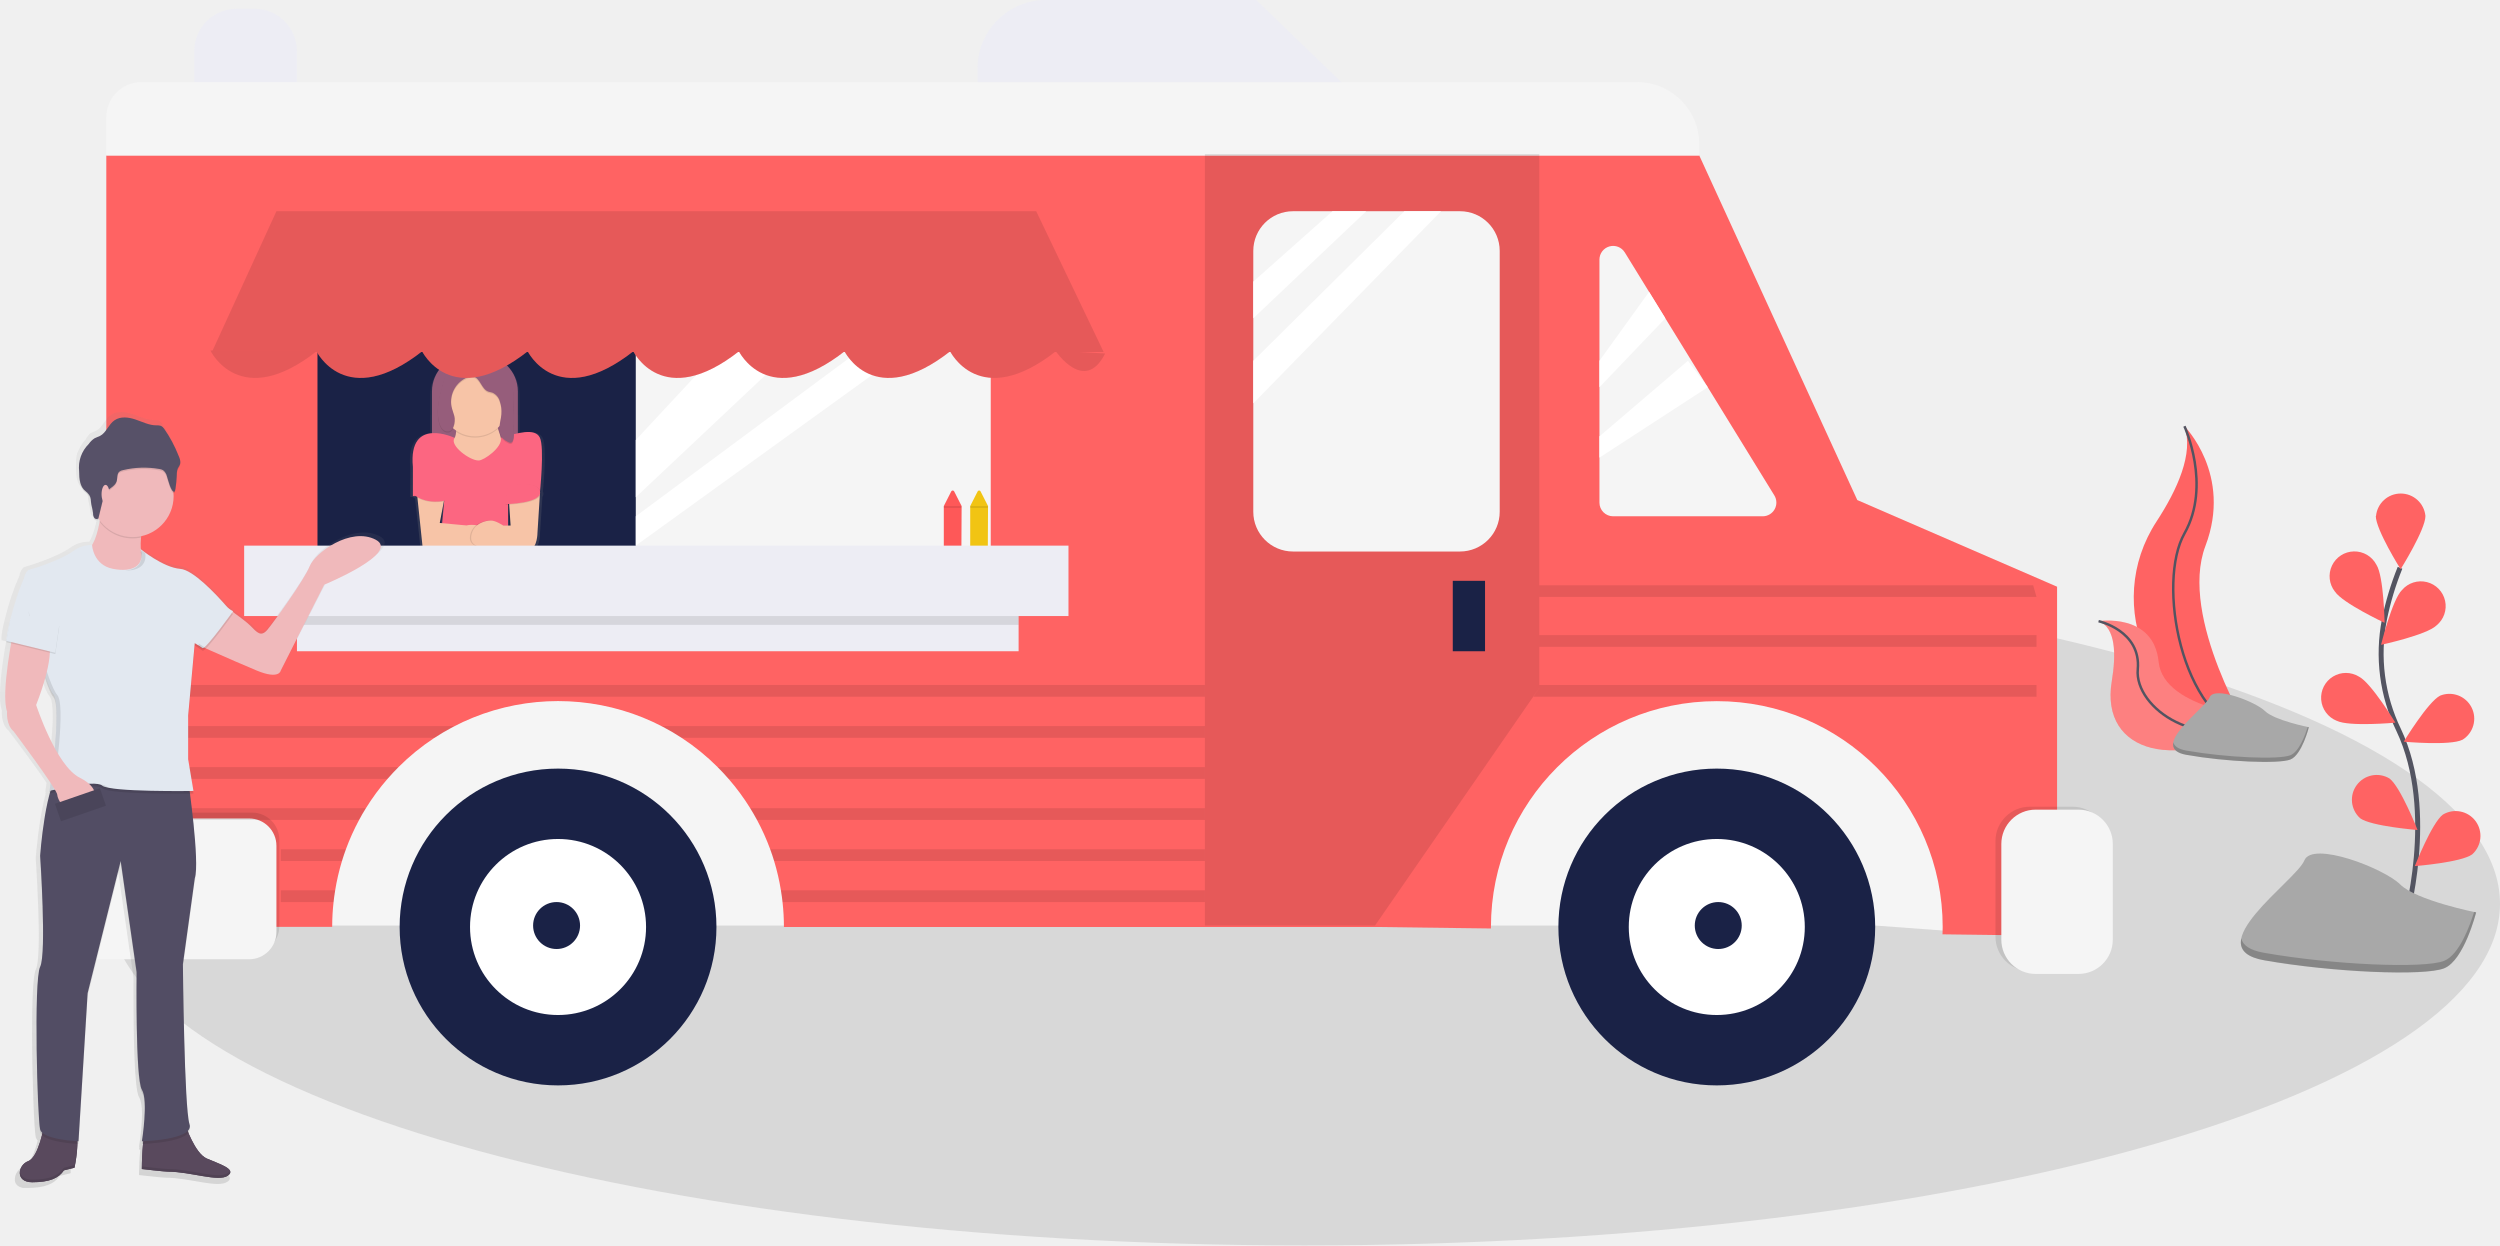
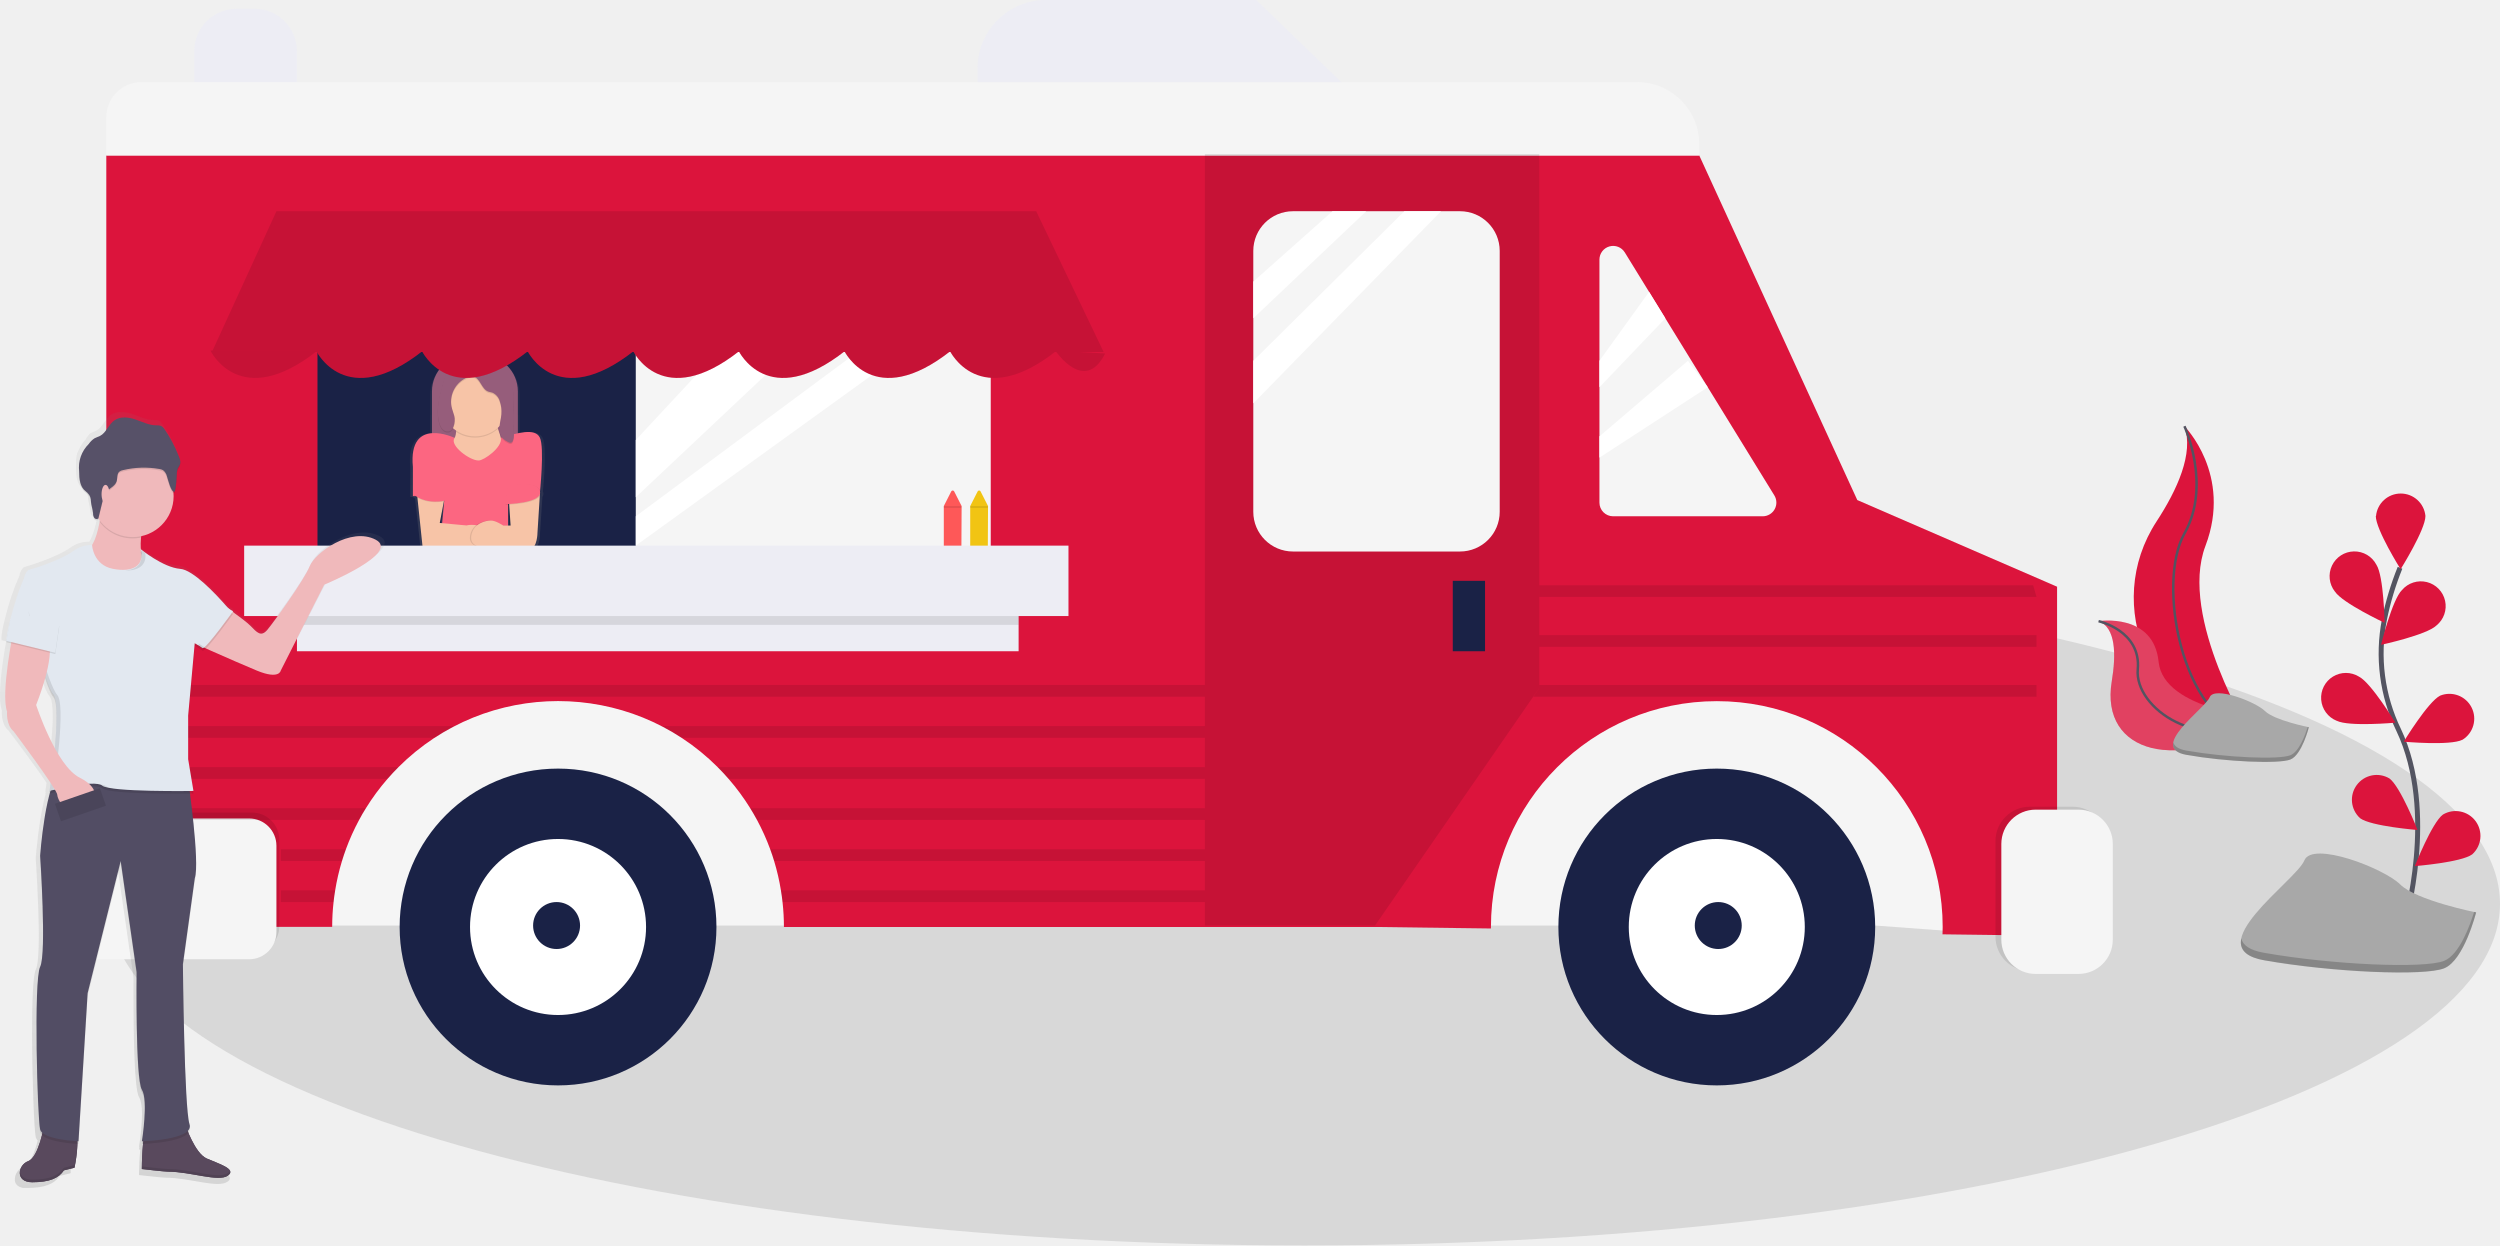
<svg xmlns="http://www.w3.org/2000/svg" xmlns:xlink="http://www.w3.org/1999/xlink" id="e2331fcb-09a1-43a6-a836-11e9ed08f05e" data-name="Layer 1" width="1007.23" height="501.78" viewBox="0 0 1007.23 501.78">
  <defs>
    <linearGradient id="a20a9297-c234-4a70-9006-58f7c2427dc2" x1="288.71" y1="421.5" x2="288.71" y2="341.93" gradientUnits="userSpaceOnUse">
      <stop offset="0" stop-color="gray" stop-opacity="0.25" />
      <stop offset="0.54" stop-color="gray" stop-opacity="0.12" />
      <stop offset="1" stop-color="gray" stop-opacity="0.1" />
    </linearGradient>
    <linearGradient id="714ebb76-d382-48fe-8fed-47a040c65ba8" x1="-728.17" y1="677.83" x2="-728.17" y2="365.17" gradientTransform="matrix(-1, 0, 0, 1, -554, 0)" xlink:href="#a20a9297-c234-4a70-9006-58f7c2427dc2" />
  </defs>
  <ellipse cx="525.47" cy="364.13" rx="481.76" ry="137.65" opacity="0.1" />
-   <path d="M976.47,370.83s19.42,19.42,8.46,48.24,18.8,76.75,18.8,76.75l-.91-.15c-39.89-7-59.71-52.66-37.53-86.55C973.53,396.51,980.3,381.73,976.47,370.83Z" transform="translate(-96.38 -199.11)" fill="#ff6363" />
+   <path d="M976.47,370.83s19.42,19.42,8.46,48.24,18.8,76.75,18.8,76.75l-.91-.15c-39.89-7-59.71-52.66-37.53-86.55C973.53,396.51,980.3,381.73,976.47,370.83Z" transform="translate(-96.38 -199.11)" fill="#dc143c" />
  <path d="M976.47,370.83s11,23.81,0,43.23-1.88,73.93,27.25,81.76" transform="translate(-96.38 -199.11)" fill="none" stroke="#535461" stroke-miterlimit="10" />
-   <path d="M941.88,449.38s22.16-3.53,24.18,16.33,42.62,22.61,42.62,22.61l-.76.51c-33.52,22-65.56,14-60.73-15.2C949,462.77,948.83,451.86,941.88,449.38Z" transform="translate(-96.38 -199.11)" fill="#ff6363" />
+   <path d="M941.88,449.38s22.16-3.53,24.18,16.33,42.62,22.61,42.62,22.61l-.76.51c-33.52,22-65.56,14-60.73-15.2C949,462.77,948.83,451.86,941.88,449.38Z" transform="translate(-96.38 -199.11)" fill="#dc143c" />
  <path d="M941.88,449.38s22.16-3.53,24.18,16.33,42.62,22.61,42.62,22.61l-.76.51c-33.52,22-65.56,14-60.73-15.2C949,462.77,948.83,451.86,941.88,449.38Z" transform="translate(-96.38 -199.11)" fill="#f5f5f5" opacity="0.2" />
  <path d="M941.88,449.38s17.2,3.78,15.79,19.42,25.55,34.39,51,19.53" transform="translate(-96.38 -199.11)" fill="none" stroke="#535461" stroke-miterlimit="10" />
  <polygon points="803.37 376.43 755.5 372.89 126.14 372.89 126.14 280.7 803.37 280.7 803.37 376.43" fill="#f5f5f5" />
  <path d="M216,244H174.66V219.66a17,17,0,0,1,17-17H199a17,17,0,0,1,17,17Z" transform="translate(-96.38 -199.11)" fill="#ededf4" />
-   <path d="M925.16,435.49V576.14l-46.16-.6c0-1,.07-2,.07-2.94a91,91,0,1,0-182,0c0,.2,0,.4,0,.59L651,572.59H412.22a91,91,0,0,0-.56-10c-.17-1.6-.38-3.17-.65-4.73A89.41,89.41,0,0,0,408.27,546c-.48-1.6-1-3.17-1.58-4.73a91.58,91.58,0,0,0-5.32-11.82c-.86-1.61-1.78-3.18-2.74-4.73a91.18,91.18,0,0,0-8.71-11.82q-2.13-2.45-4.41-4.73a91,91,0,0,0-128.59,0q-2.29,2.29-4.41,4.73a91.18,91.18,0,0,0-8.71,11.82c-1,1.55-1.88,3.12-2.74,4.73a91.58,91.58,0,0,0-5.32,11.82c-.57,1.56-1.1,3.13-1.58,4.73a89.41,89.41,0,0,0-2.74,11.82c-.27,1.56-.48,3.13-.65,4.73a91,91,0,0,0-.56,10h-91V261.75H781l63.67,138.83L923.8,434.9Z" transform="translate(-96.38 -199.11)" fill="#ff6363" />
+   <path d="M925.16,435.49V576.14l-46.16-.6c0-1,.07-2,.07-2.94a91,91,0,1,0-182,0c0,.2,0,.4,0,.59L651,572.59H412.22a91,91,0,0,0-.56-10c-.17-1.6-.38-3.17-.65-4.73A89.41,89.41,0,0,0,408.27,546c-.48-1.6-1-3.17-1.58-4.73a91.58,91.58,0,0,0-5.32-11.82c-.86-1.61-1.78-3.18-2.74-4.73a91.18,91.18,0,0,0-8.71-11.82q-2.13-2.45-4.41-4.73a91,91,0,0,0-128.59,0q-2.29,2.29-4.41,4.73a91.18,91.18,0,0,0-8.71,11.82c-1,1.55-1.88,3.12-2.74,4.73a91.58,91.58,0,0,0-5.32,11.82c-.57,1.56-1.1,3.13-1.58,4.73a89.41,89.41,0,0,0-2.74,11.82c-.27,1.56-.48,3.13-.65,4.73a91,91,0,0,0-.56,10h-91V261.75H781l63.67,138.83L923.8,434.9Z" transform="translate(-96.38 -199.11)" fill="#dc143c" />
  <path d="M57,33.09h602.6a25,25,0,0,1,25,25v4.55a0,0,0,0,1,0,0H42.82a0,0,0,0,1,0,0V47.26A14.17,14.17,0,0,1,57,33.09Z" fill="#f5f5f5" />
  <path d="M636.78,232.2H490.22v-5.52a27.58,27.58,0,0,1,27.58-27.58h84.7Z" transform="translate(-96.38 -199.11)" fill="#ededf4" />
  <rect x="29.82" y="327.38" width="82.73" height="56.73" rx="11" ry="11" opacity="0.1" />
  <polygon points="553.99 372.89 485.44 372.89 485.44 62.05 620.17 62.05 620.17 277.15 553.99 372.89" opacity="0.1" />
  <rect x="28.64" y="329.75" width="82.73" height="56.73" rx="11" ry="11" fill="#f5f5f5" />
  <rect x="803.96" y="325.02" width="44.91" height="66.19" rx="13.83" ry="13.83" opacity="0.1" />
  <rect x="806.32" y="326.2" width="44.91" height="66.19" rx="13.83" ry="13.83" fill="#f5f5f5" />
  <rect x="127.91" y="94.55" width="270.65" height="146.55" fill="#1a2246" />
  <rect x="256.15" y="106.96" width="143.01" height="126.46" fill="#f5f5f5" />
  <polygon points="256.15 208.01 358.97 131.78 373.16 135.33 256.15 219.83 256.15 208.01" fill="#fff" />
  <polygon points="256.15 177.28 311.7 117.6 337.7 123.51 256.15 200.33 256.15 177.28" fill="#fff" />
  <rect x="504.94" y="85.1" width="99.28" height="137.1" rx="16" ry="16" fill="#f5f5f5" />
  <rect x="585.31" y="234.01" width="13" height="28.37" fill="#1a2246" />
  <path d="M740.78,303.7v97.9a5.52,5.52,0,0,0,5.52,5.52h60.25a5.52,5.52,0,0,0,4.7-8.41L751,300.81A5.52,5.52,0,0,0,740.78,303.7Z" transform="translate(-96.38 -199.11)" fill="#f5f5f5" />
  <polygon points="536.85 85.1 504.94 113.46 504.94 128.24 550.44 85.1 536.85 85.1" fill="#fff" />
  <polygon points="504.94 145.36 504.94 162.51 580.58 85.1 565.8 85.1 504.94 145.36" fill="#fff" />
  <polygon points="664.4 117.6 644.4 145.36 644.4 156.01 670.95 128.24 664.4 117.6" fill="#fff" />
  <polygon points="680.05 145.36 644.4 175.81 644.4 184.38 688.04 156.01 680.05 145.36" fill="#fff" />
  <circle cx="224.83" cy="373.48" r="63.82" fill="#1a2246" />
  <circle cx="224.83" cy="373.48" r="35.46" fill="#fff" />
  <circle cx="224.24" cy="372.89" r="9.46" fill="#1a2246" />
  <circle cx="691.68" cy="373.48" r="63.82" fill="#1a2246" />
  <circle cx="691.68" cy="373.48" r="35.46" fill="#fff" />
  <circle cx="692.27" cy="372.89" r="9.46" fill="#1a2246" />
  <rect x="42.23" y="275.97" width="443.21" height="4.73" opacity="0.1" />
  <polyline points="820.5 280.7 617.81 280.7 620.17 277.15 620.17 275.97 820.5 275.97" opacity="0.1" />
  <polyline points="820.5 260.61 620.17 260.61 620.17 255.88 820.5 255.88" opacity="0.1" />
  <polyline points="820.5 240.51 620.17 240.51 620.17 235.79 819.14 235.79" opacity="0.1" />
  <path d="M279.6,491.63a90.64,90.64,0,0,0-8.11,4.73H138.61v-4.73Z" transform="translate(-96.38 -199.11)" opacity="0.1" />
  <path d="M581.82,491.63v4.73H370.94a90.64,90.64,0,0,0-8.11-4.73Z" transform="translate(-96.38 -199.11)" opacity="0.1" />
  <path d="M256.92,508.18q-2.29,2.29-4.41,4.73H138.61v-4.73Z" transform="translate(-96.38 -199.11)" opacity="0.1" />
  <path d="M581.82,508.18v4.73H389.92q-2.13-2.45-4.41-4.73Z" transform="translate(-96.38 -199.11)" opacity="0.1" />
  <path d="M243.8,524.72c-1,1.55-1.88,3.12-2.74,4.73H138.61v-4.73Z" transform="translate(-96.38 -199.11)" opacity="0.1" />
  <path d="M581.82,524.72v4.73H401.37c-.86-1.61-1.78-3.18-2.74-4.73Z" transform="translate(-96.38 -199.11)" opacity="0.1" />
  <path d="M235.74,541.27c-.57,1.56-1.1,3.13-1.58,4.73H209.52v-4.73Z" transform="translate(-96.38 -199.11)" opacity="0.1" />
  <path d="M581.82,541.27V546H408.27c-.48-1.6-1-3.17-1.58-4.73Z" transform="translate(-96.38 -199.11)" opacity="0.1" />
  <path d="M231.41,557.82c-.27,1.56-.48,3.13-.65,4.73H209.52v-4.73Z" transform="translate(-96.38 -199.11)" opacity="0.1" />
  <path d="M581.82,557.82v4.73H411.66c-.17-1.6-.38-3.17-.65-4.73Z" transform="translate(-96.38 -199.11)" opacity="0.1" />
  <path d="M483.72,420h-7.09V403l3-5.91a.66.66,0,0,1,1.18,0l3,5.91Z" transform="translate(-96.38 -199.11)" fill="#fe5858" />
  <rect x="380.25" y="203.91" width="7.09" height="0.71" opacity="0.1" />
  <path d="M494.36,420h-7.09V403l3-5.91a.66.66,0,0,1,1.18,0l3,5.91Z" transform="translate(-96.38 -199.11)" fill="#f1c413" />
  <rect x="390.89" y="203.91" width="7.09" height="0.71" opacity="0.1" />
  <path d="M315.26,397.59a3,3,0,0,0-.15-.45c.41-4.24,1.61-18.28-.12-21.64-1.35-2.62-5-2.6-9.31-1.7,0-.45.06-.9.06-1.36V358.09a16.43,16.43,0,0,0-16.67-16.17h-2.7a16.43,16.43,0,0,0-16.67,16.17v14.35c0,.42,0,.84.05,1.26-4.67.32-9.1,3.24-8.07,13.73v11.93h.94a10.76,10.76,0,0,0,1,.6l2.2,20.27H273l-.09,1h28.1c2.3.17,4.59.29,6.38.28a13.26,13.26,0,0,0,3.45-.28c3.08-1,3.08-7,3.08-7l1-14.93A2,2,0,0,0,315.26,397.59Zm-40.54,3.66.1,0,0,.19-.1-.08Zm26.93,2.5.51,7.54h-.51ZM273,410.29l1.72-8.78.11,0h0l-.83,8.89Z" transform="translate(-96.38 -199.11)" fill="url(#a20a9297-c234-4a70-9006-58f7c2427dc2)" />
  <rect x="174.04" y="143.06" width="34.6" height="46.21" rx="14.64" ry="14.64" fill="#965d7b" />
  <path d="M279.57,375.54s-18.81-9-16.84,11.68V399h12.79l-2,21.65h27.55V399s10.82,1,12.79-1c0,0,2-18.7,0-22.63s-8.91-1.84-15.8.12S279.57,375.54,279.57,375.54Z" transform="translate(-96.38 -199.11)" fill="#fc6681" />
  <path d="M264.49,399l2.17,20.68h21.65s8.86-5.9,3.94-7.87-7.87-1-7.87-1l-10.82-1L275.61,399Z" transform="translate(-96.38 -199.11)" fill="#f7c4a7" />
  <path d="M313.42,398l-1,15.76s0,5.9-3,6.89-18.7-1-18.7-1-5.9,0-4.92-4.92,5.9-5.9,7.87-5.9,4.92,2,4.92,2h3L300.82,399Z" transform="translate(-96.38 -199.11)" opacity="0.1" />
  <path d="M313.92,398l-1,15.76s0,5.9-3,6.89-18.7-1-18.7-1-5.9,0-4.92-4.92,5.9-5.9,7.87-5.9,4.92,2,4.92,2h3L301.31,399Z" transform="translate(-96.38 -199.11)" fill="#f7c4a7" />
  <path d="M263,398.52s4,4,12.3,2.62C276.19,401,264.49,396.79,263,398.52Z" transform="translate(-96.38 -199.11)" opacity="0.1" />
  <path d="M300.08,402.47s15.32-.25,14.09-5.19-13.1-2.22-13.1-2.22Z" transform="translate(-96.38 -199.11)" opacity="0.1" />
  <path d="M263,398.27s4.94,4.94,15.07,2S264.49,396.54,263,398.27Z" transform="translate(-96.38 -199.11)" fill="#fc6681" />
  <path d="M299.83,402.23s15.32-.25,14.09-5.19-13.1-2.22-13.1-2.22Z" transform="translate(-96.38 -199.11)" fill="#fc6681" />
  <path d="M278.47,361.86s3,10.82,1,13.78,6.2,9.07,9.75,9c2.11,0,9.58-5.26,8.95-9-.51-3.07-4.92-11.81-3.94-15.74Z" transform="translate(-96.38 -199.11)" fill="#f7c4a7" />
  <path d="M287.82,375.41a13.72,13.72,0,0,0,9-3.38c-1.41-3.86-3.32-8.91-2.64-11.64l-15.74,2s1.75,6.41,1.66,10.71A13.71,13.71,0,0,0,287.82,375.41Z" transform="translate(-96.38 -199.11)" opacity="0.1" />
  <circle cx="191.44" cy="162.03" r="13.78" fill="#f7c4a7" />
  <path d="M279.43,367.21c-.34-1.3-.87-2.54-1.14-3.85a10.61,10.61,0,0,1,6.5-11.76,4.26,4.26,0,0,1,2.13-.31c2.92.47,3.35,5,6.12,6.07.55.21,1.15.25,1.71.44a5.36,5.36,0,0,1,3,3.53,12.53,12.53,0,0,1,.64,5.19c-.15,1.67-.63,3.3-.76,5a6.12,6.12,0,0,0,1.3,4.7,8,8,0,0,0,2,1.4c.51.28,1.15.56,1.63.24a1.38,1.38,0,0,0,.46-.66c.72-1.77.37-3.76.2-5.66a57.26,57.26,0,0,1,.09-8.76c.15-2.36.3-4.81-.56-7a15.3,15.3,0,0,0-2.56-4,17.9,17.9,0,0,0-3.11-3.2,12.91,12.91,0,0,0-7.56-2.26,37.84,37.84,0,0,0-7.94,1c-1.91.39-4,.88-5.15,2.43a8.1,8.1,0,0,0-1.16,2.8l-.79,2.88a38.27,38.27,0,0,0-1.75,9.4c0,2.33.36,7.37,3,8.38C279.16,374.54,280,369.45,279.43,367.21Z" transform="translate(-96.38 -199.11)" opacity="0.1" />
  <path d="M279.43,366.72c-.34-1.3-.87-2.54-1.14-3.85a10.61,10.61,0,0,1,6.5-11.76,4.26,4.26,0,0,1,2.13-.31c2.92.47,3.35,5,6.12,6.07.55.21,1.15.25,1.71.44a5.36,5.36,0,0,1,3,3.53,12.53,12.53,0,0,1,.64,5.19c-.15,1.67-.63,3.3-.76,5a6.12,6.12,0,0,0,1.3,4.7,8,8,0,0,0,2,1.4c.51.28,1.15.56,1.63.24a1.38,1.38,0,0,0,.46-.66c.72-1.77.37-3.76.2-5.66a57.26,57.26,0,0,1,.09-8.76c.15-2.36.3-4.81-.56-7a15.3,15.3,0,0,0-2.56-4,17.9,17.9,0,0,0-3.11-3.2,12.91,12.91,0,0,0-7.56-2.26,37.84,37.84,0,0,0-7.94,1c-1.91.39-4,.88-5.15,2.43a8.1,8.1,0,0,0-1.16,2.8l-.79,2.88a38.27,38.27,0,0,0-1.75,9.4c0,2.33.36,7.37,3,8.38C279.16,374,280,369,279.43,366.72Z" transform="translate(-96.38 -199.11)" fill="#965d7b" />
-   <path d="M223.71,340.35s11.82,24.82,43.14,0" transform="translate(-96.38 -199.11)" fill="#ff6363" />
-   <path d="M266.26,340.35s11.82,24.82,43.14,0" transform="translate(-96.38 -199.11)" fill="#ff6363" />
-   <path d="M308.8,340.35s11.82,24.82,43.14,0" transform="translate(-96.38 -199.11)" fill="#ff6363" />
-   <path d="M351.35,340.35s11.82,24.82,43.14,0" transform="translate(-96.38 -199.11)" fill="#ff6363" />
-   <path d="M393.9,340.35s11.82,24.82,43.14,0" transform="translate(-96.38 -199.11)" fill="#ff6363" />
-   <path d="M436.45,340.35s11.82,24.82,43.14,0" transform="translate(-96.38 -199.11)" fill="#ff6363" />
-   <path d="M479,340.35s11.82,24.82,43.14,0" transform="translate(-96.38 -199.11)" fill="#ff6363" />
-   <path d="M521.54,340.35s11.82,17.73,20.09,1.18" transform="translate(-96.38 -199.11)" fill="#ff6363" />
+   <path d="M223.71,340.35s11.82,24.82,43.14,0" transform="translate(-96.38 -199.11)" fill="#dc143c" />
+   <path d="M266.26,340.35s11.82,24.82,43.14,0" transform="translate(-96.38 -199.11)" fill="#dc143c" />
+   <path d="M308.8,340.35s11.82,24.82,43.14,0" transform="translate(-96.38 -199.11)" fill="#dc143c" />
+   <path d="M351.35,340.35s11.82,24.82,43.14,0" transform="translate(-96.38 -199.11)" fill="#dc143c" />
+   <path d="M393.9,340.35s11.82,24.82,43.14,0" transform="translate(-96.38 -199.11)" fill="#dc143c" />
+   <path d="M436.45,340.35s11.82,24.82,43.14,0" transform="translate(-96.38 -199.11)" fill="#dc143c" />
+   <path d="M479,340.35s11.82,24.82,43.14,0" transform="translate(-96.38 -199.11)" fill="#dc143c" />
+   <path d="M521.54,340.35s11.82,17.73,20.09,1.18" transform="translate(-96.38 -199.11)" fill="#dc143c" />
  <path d="M223.71,340.35s11.82,24.82,43.14,0" transform="translate(-96.38 -199.11)" opacity="0.1" />
  <path d="M266.26,340.35s11.82,24.82,43.14,0" transform="translate(-96.38 -199.11)" opacity="0.1" />
  <path d="M308.8,340.35s11.82,24.82,43.14,0" transform="translate(-96.38 -199.11)" opacity="0.1" />
  <path d="M351.35,340.35s11.82,24.82,43.14,0" transform="translate(-96.38 -199.11)" opacity="0.1" />
  <path d="M393.9,340.35s11.82,24.82,43.14,0" transform="translate(-96.38 -199.11)" opacity="0.1" />
  <path d="M436.45,340.35s11.82,24.82,43.14,0" transform="translate(-96.38 -199.11)" opacity="0.1" />
  <path d="M479,340.35s11.82,24.82,43.14,0" transform="translate(-96.38 -199.11)" opacity="0.1" />
  <path d="M521.54,340.35s11.82,17.73,20.09,1.18" transform="translate(-96.38 -199.11)" opacity="0.1" />
-   <polygon points="444.66 141.83 85.37 141.83 111.37 85.1 417.48 85.1 444.66 141.83" fill="#ff6363" />
+   <polygon points="444.66 141.83 85.37 141.83 111.37 85.1 417.48 85.1 444.66 141.83" fill="#dc143c" />
  <polygon points="444.66 141.83 85.37 141.83 111.37 85.1 417.48 85.1 444.66 141.83" opacity="0.1" />
-   <path d="M181.16,340.35s11.82,24.82,43.14,0" transform="translate(-96.38 -199.11)" fill="#ff6363" />
+   <path d="M181.16,340.35s11.82,24.82,43.14,0" transform="translate(-96.38 -199.11)" fill="#dc143c" />
  <path d="M181.16,340.35s11.82,24.82,43.14,0" transform="translate(-96.38 -199.11)" opacity="0.1" />
  <rect x="119.64" y="241.11" width="290.75" height="21.27" fill="#ededf4" />
  <rect x="98.37" y="219.83" width="332.11" height="28.37" fill="#ededf4" />
  <rect x="119.64" y="248.2" width="290.75" height="3.55" opacity="0.1" />
  <path d="M1026.59,492.1s-13.94-2.79-17.65-6.5-20.44-10.22-22.3-5.57-25.09,20.44-9.29,23.23,37.17,3.72,41.81,1.86S1026.59,492.1,1026.59,492.1Z" transform="translate(-96.38 -199.11)" fill="#a8a8a8" />
  <path d="M977.34,501.53c15.8,2.79,37.17,3.72,41.81,1.86,3.54-1.42,6-8.21,7-11.38l.46.1s-2.79,11.15-7.43,13-26,.93-41.81-1.86c-4.56-.8-5.86-2.69-5.37-5.09C972.36,499.73,973.95,500.93,977.34,501.53Z" transform="translate(-96.38 -199.11)" opacity="0.2" />
  <path d="M1065.25,571.08s13.21-44.87-2.48-77.89a70.87,70.87,0,0,1-5.73-44.46,119.19,119.19,0,0,1,6.29-20.87" transform="translate(-96.38 -199.11)" fill="none" stroke="#535461" stroke-miterlimit="10" stroke-width="2" />
-   <path d="M1053.57,407c0,5.5,10,21.44,10,21.44s10-15.95,10-21.44a10,10,0,0,0-19.91,0Z" transform="translate(-96.38 -199.11)" fill="#ff6363" />
-   <path d="M1037.11,437.45c3,4.62,20,12.59,20,12.59s-.31-18.8-3.3-23.41a10,10,0,1,0-16.72,10.82Z" transform="translate(-96.38 -199.11)" fill="#ff6363" />
-   <path d="M1037.83,489.5c4.91,2.48,23.63.77,23.63.77s-9.76-16.07-14.67-18.55a10,10,0,1,0-9,17.78Z" transform="translate(-96.38 -199.11)" fill="#ff6363" />
-   <path d="M1047.24,528.76c4.42,3.27,23.16,4.75,23.16,4.75s-6.9-17.49-11.32-20.76a10,10,0,0,0-11.84,16Z" transform="translate(-96.38 -199.11)" fill="#ff6363" />
-   <path d="M1078,451.11c-3.94,3.83-22.32,7.8-22.32,7.8s4.5-18.25,8.44-22.08A10,10,0,1,1,1078,451.11Z" transform="translate(-96.38 -199.11)" fill="#ff6363" />
-   <path d="M1088.45,497.16c-4.91,2.48-23.63.77-23.63.77s9.76-16.07,14.67-18.55a10,10,0,0,1,9,17.78Z" transform="translate(-96.38 -199.11)" fill="#ff6363" />
-   <path d="M1092.44,543.31c-4.42,3.27-23.16,4.75-23.16,4.75s6.9-17.49,11.32-20.76a10,10,0,0,1,11.84,16Z" transform="translate(-96.38 -199.11)" fill="#ff6363" />
+   <path d="M1053.57,407c0,5.5,10,21.44,10,21.44s10-15.95,10-21.44a10,10,0,0,0-19.91,0Z" transform="translate(-96.38 -199.11)" fill="#dc143c" />
+   <path d="M1037.11,437.45c3,4.62,20,12.59,20,12.59s-.31-18.8-3.3-23.41a10,10,0,1,0-16.72,10.82Z" transform="translate(-96.38 -199.11)" fill="#dc143c" />
+   <path d="M1037.83,489.5c4.91,2.48,23.63.77,23.63.77s-9.76-16.07-14.67-18.55a10,10,0,1,0-9,17.78Z" transform="translate(-96.38 -199.11)" fill="#dc143c" />
+   <path d="M1047.24,528.76c4.42,3.27,23.16,4.75,23.16,4.75s-6.9-17.49-11.32-20.76a10,10,0,0,0-11.84,16Z" transform="translate(-96.38 -199.11)" fill="#dc143c" />
+   <path d="M1078,451.11c-3.94,3.83-22.32,7.8-22.32,7.8s4.5-18.25,8.44-22.08A10,10,0,1,1,1078,451.11Z" transform="translate(-96.38 -199.11)" fill="#dc143c" />
+   <path d="M1088.45,497.16c-4.91,2.48-23.63.77-23.63.77s9.76-16.07,14.67-18.55a10,10,0,0,1,9,17.78Z" transform="translate(-96.38 -199.11)" fill="#dc143c" />
+   <path d="M1092.44,543.31c-4.42,3.27-23.16,4.75-23.16,4.75s6.9-17.49,11.32-20.76a10,10,0,0,1,11.84,16Z" transform="translate(-96.38 -199.11)" fill="#dc143c" />
  <path d="M1094,566.72s-24.15-4.83-30.59-11.27-35.42-17.71-38.64-9.66-43.47,35.42-16.1,40.25,64.4,6.44,72.44,3.22S1094,566.72,1094,566.72Z" transform="translate(-96.38 -199.11)" fill="#a8a8a8" />
  <path d="M1008.67,583c27.37,4.83,64.4,6.44,72.44,3.22,6.13-2.45,10.39-14.23,12.07-19.72l.81.17s-4.83,19.32-12.88,22.54-45.08,1.61-72.44-3.22c-7.9-1.39-10.16-4.67-9.31-8.81C1000,579.93,1002.79,582,1008.67,583Z" transform="translate(-96.38 -199.11)" opacity="0.2" />
  <path d="M97.15,485.42s-.55,5.4,2.74,8.11c0,0,10.19,13.42,15.26,21-.29,2.06-.49,3.31-.49,3.31h0l0,.28.13,0-.13.84.14,0c-2.89,10.35-4,25.44-4,25.44l0,.58c0,.32,0,.5,0,.5s1.18,17.26,1.22,30.64c0,6.51-.33,11.93-1.22,13.68-1.13,2.22-1.51,13.12-1.5,25.49,0,17.94.84,39.47,1.5,42.07a2.68,2.68,0,0,0,.78,1.25c-1,4-2.91,9.61-5.71,10.64a5.36,5.36,0,0,0-3.49,4.64s0,0,0,.06,0,.22,0,.34v.08q0,.15,0,.3l0,.1c0,.1,0,.19.07.29l0,.1c0,.09.06.19.1.28l0,.09c0,.1.09.19.14.28l0,.07a3.38,3.38,0,0,0,.5.65l0,0,.27.24.11.08.25.17.15.09.26.14.18.08.28.11.2.07.31.09.22.06.35.07.23,0,.42,0,.21,0,.68,0c7.12,0,10.95-1.62,13.14-4.86l4.38-1.08,0-.12v0l0-.13,0-.09,0-.09,0-.13,0-.17,0-.21,0-.09,0-.21h0l.1-.52V670l.05-.29v0c.05-.31.11-.64.17-1v-.06c.06-.36.11-.74.17-1.14v0c.06-.4.11-.81.16-1.24v-.05c0-.42.09-.85.13-1.29v-.07l0-.43v-.05q0-.42.06-.84v-.06q0-.2,0-.4v-.13q0-.39,0-.78l.43,0,3.83-60.53,13.68-54,6.56,45.33c0,1.49,0,4.51,0,8.35,0,12.91.25,36.7,2.23,39.83.85,1.35,1.18,3.91,1.21,6.8a102.91,102.91,0,0,1-1.21,13.2h.16c-.1.69-.16,1.09-.16,1.09l.5,0c-.36,3.54-.46,7.38-.49,9.21h0v.25c0,.52,0,.83,0,.83s9.31,1.08,10.95,1.08c9.18,0,20.8,4.32,24.63,1.62l.33-.26.07-.06.2-.19.05-.06.15-.19,0-.05a1.52,1.52,0,0,0,.11-.2v0a1.2,1.2,0,0,0,.06-.21v0a1.08,1.08,0,0,0,0-.22h0a1.14,1.14,0,0,0,0-.23h0c-.53-1.91-5.95-3.58-9.75-5.25-3.28-1.44-6.07-6.95-7.57-10.47a2.47,2.47,0,0,0,.55-2.16,2.55,2.55,0,0,0-.09-1.42c-2-6-2.64-56.6-2.73-64.39l4.92-35.06a22.8,22.8,0,0,0,.56-6.39c.07-8-1.55-21.71-2.55-29.26l1.44,0-.18-1.08h.18l-2.19-13V488.13l2.74-29.73,3.28,2.16c.25,0,.72-.36,1.33-1,7,3.07,16,7,21.11,9.06,9.31,3.78,9.85,0,9.85,0l18.06-35.13s31.75-13,21.35-18.38-25.18,5.4-27.37,10.81-14.78,22.7-17.52,25.94-4.38,1.08-7.12-1.62a77.49,77.49,0,0,0-7.31-5.68l.2-.27a8.18,8.18,0,0,1-2.88-2.17c-4.34-4.89-13.68-14.72-19-15.12-6.63-.5-15.15-7.09-16.29-8a25.81,25.81,0,0,1,.06-4.78h.05c0-.18,0-.37.06-.55a16.81,16.81,0,0,0,13.38-16.38c0-.42,0-.84-.05-1.26a.5.5,0,0,0,.3,0c.7-.2,1.08-6.84,1.08-7.75a5.72,5.72,0,0,1,.41-1.8c.23-.5.61-.93.83-1.44a2.92,2.92,0,0,0,.19-1.39,6.66,6.66,0,0,0-.78-3.07,53.48,53.48,0,0,0-5.86-10.82,3.59,3.59,0,0,0-1.33-1.21,4.87,4.87,0,0,0-1.91-.21c-3,0-5.8-1.44-8.65-2.39s-6.22-1.39-8.68.31-3.39,5.07-6,6.42c-.72.36-1.52.55-2.23.94A8.59,8.59,0,0,0,131,376a18,18,0,0,0-3.51,5.77,15.13,15.13,0,0,0-.48,4.49c0,.5,0,1,0,1.51,0,3,.32,6.44,2.77,8.21a5.76,5.76,0,0,1,1.42,1.47,4.46,4.46,0,0,1,.66,2.43c.12,1.67.78,3.34.9,5a3.38,3.38,0,0,0,.48,1.81,1.2,1.2,0,0,0,1.67.32l.1-.42c.18.26.36.52.55.77-.63,3.58-1.62,7.45-3.2,10H132a12.53,12.53,0,0,0-7.25,2.38c-6.15,4.37-18.81,7.89-18.81,7.89a5.79,5.79,0,0,0-1.73,3.4,103.35,103.35,0,0,0-5.64,16.6h0c-1.05,4.06-1.71,7.46-1.61,8.69l0,.22.08,0v0l-.09.48,1.94.47C97.38,465.58,95.22,480.08,97.15,485.42Zm12-2.7a112.89,112.89,0,0,0,3.73-10.92c1.21,3.66,2.39,6.55,3.39,7.68s1.33,4,1.36,7.88-.36,8.49-.8,12.94A117.29,117.29,0,0,1,109.19,482.72Z" transform="translate(-96.38 -199.11)" fill="url(#714ebb76-d382-48fe-8fed-47a040c65ba8)" />
  <path d="M171.13,652.53s3.73,11.19,8.52,13.32,12.25,4.26,8.52,6.92-15-1.6-24-1.6c-1.6,0-10.65-1.07-10.65-1.07s0-14.38,2.13-17S171.13,652.53,171.13,652.53Z" transform="translate(-96.38 -199.11)" fill="#59495d" />
  <path d="M114.14,652.53s-2.13,12.78-6.39,14.38-5.33,8.52,1.6,8.52,10.65-1.6,12.78-4.79l4.26-1.07s2.66-12.25,0-15.45Z" transform="translate(-96.38 -199.11)" fill="#59495d" />
  <path d="M171.13,652.53s3.73,11.19,8.52,13.32,12.25,4.26,8.52,6.92-15-1.6-24-1.6c-1.6,0-10.65-1.07-10.65-1.07s0-14.38,2.13-17S171.13,652.53,171.13,652.53Z" transform="translate(-96.38 -199.11)" fill="#59495d" />
  <path d="M114.14,652.53s-2.13,12.78-6.39,14.38-5.33,8.52,1.6,8.52,10.65-1.6,12.78-4.79l4.26-1.07s2.66-12.25,0-15.45Z" transform="translate(-96.38 -199.11)" fill="#59495d" />
  <path d="M184.45,441.6s10.12,6.92,12.78,9.59,4.26,4.79,6.92,1.6,14.91-20.24,17-25.57,16.51-16,26.63-10.65-20.77,18.11-20.77,18.11L209.48,469.3s-.53,3.73-9.59,0S169.53,456,169.53,456Z" transform="translate(-96.38 -199.11)" fill="#f0b9bb" />
  <path d="M172.2,514.58s4.79,33,2.66,39.42l-4.79,34.62s.53,58.06,2.66,64.45S153.55,660,153.55,660s2.66-16.51,0-20.77-2.13-47.41-2.13-47.41L145,547.07l-13.32,53.26L128,660s-14.38-.53-15.45-4.79-2.66-60.19,0-65.52,0-44.74,0-44.74,2.13-30.36,8.52-34.09S172.2,514.58,172.2,514.58Z" transform="translate(-96.38 -199.11)" opacity="0.1" />
  <path d="M172.2,513.51s4.79,33,2.66,39.42l-4.79,34.62s.53,58.06,2.66,64.45-19.18,6.92-19.18,6.92,2.66-16.51,0-20.77-2.13-47.41-2.13-47.41L145,546l-13.32,53.26L128,658.92s-14.38-.53-15.45-4.79-2.66-60.19,0-65.52,0-44.74,0-44.74,2.13-30.36,8.52-34.09S172.2,513.51,172.2,513.51Z" transform="translate(-96.38 -199.11)" fill="#524d64" />
  <path d="M137.57,400.06s-1.07,25.57-10.12,20.77l8,24,18.11-1.07,10.65-14.38-8-4.79s-5.86,2.13-1.6-17.58Z" transform="translate(-96.38 -199.11)" fill="#f0b9bb" />
  <path d="M153,421.36s9.05,7.46,16,8c5.19.4,14.28,10.09,18.5,14.91a8,8,0,0,0,2.8,2.14s-10.65,14.91-12.25,14.91l-3.2-2.13-2.66,29.3v17.58l2.13,12.78s-33.56.53-36.75-2.13-21.31,2.13-21.31,2.13,5.33-34.62,1.6-38.88-10.12-34.09-10.12-34.09-4.26-12.25,0-16c0,0,12.31-3.46,18.3-7.77a12.09,12.09,0,0,1,7.05-2.35h.39s.36,8,8.35,9.59S154.88,428,153,421.36Z" transform="translate(-96.38 -199.11)" opacity="0.1" />
  <path d="M153,420.3s9.05,7.46,16,8c5.19.4,14.28,10.09,18.5,14.91a8,8,0,0,0,2.8,2.14s-10.65,14.91-12.25,14.91l-3.2-2.13-2.66,29.3V505l2.13,12.78s-33.56.53-36.75-2.13-21.31,2.13-21.31,2.13,5.33-34.62,1.6-38.88-10.12-34.09-10.12-34.09-4.26-12.25,0-16c0,0,12.31-3.46,18.3-7.77a12.09,12.09,0,0,1,7.05-2.35h.39s.36,8,8.35,9.59S154.88,427,153,420.3Z" transform="translate(-96.38 -199.11)" fill="#e2e8f0" />
  <path d="M116.8,459.71s-16-2.13-17.58-2.13,5.33-26.1,9.05-28.76,8.52,9.59,8.52,9.59Z" transform="translate(-96.38 -199.11)" fill="#e2e8f0" />
  <g opacity="0.1">
    <path d="M154.92,422c.65,4.76-2.74,7.21-8.28,6.95,5.08-.28,7.84-3.2,6.38-8.4C153,420.56,153.74,421.15,154.92,422Z" transform="translate(-96.38 -199.11)" />
    <path d="M176.46,458.38l2.43,1.62a1.75,1.75,0,0,1-.83.51l-1.69-1.13Z" transform="translate(-96.38 -199.11)" />
    <path d="M107.75,445.07s8,29.83,11.72,34.09c3.49,4-.95,34.54-1.53,38.47l-1.66.42s5.33-34.62,1.6-38.88S107.75,445.07,107.75,445.07Z" transform="translate(-96.38 -199.11)" />
    <path d="M139.17,515.91c2.23,1.86,19.18,2.16,29.27,2.17-9.78,0-28.52-.22-30.86-2.17a5.49,5.49,0,0,0-3.11-.79C136.63,515,138.37,515.24,139.17,515.91Z" transform="translate(-96.38 -199.11)" />
  </g>
  <path d="M101.89,452.79s-5.33,25.57-2.66,33c0,0-.53,5.33,2.66,8,0,0,17.58,23.44,17.58,25.57s5.33,12.25,14.38,3.73c0,0,4.26-5.86-5.33-10.65s-17.58-29.3-17.58-29.3,8-19.71,4.79-26.1S101.89,452.79,101.89,452.79Z" transform="translate(-96.38 -199.11)" fill="#f0b9bb" />
  <polygon points="22.28 263.53 2.57 258.74 4.18 249.95 12.69 248.62 23.88 252.34 22.28 263.53" opacity="0.1" />
  <polygon points="22.28 263 2.57 258.2 4.18 249.41 12.69 248.08 23.88 251.81 22.28 263" fill="#e2e8f0" />
  <path d="M137.57,400.59l17,6.92a74.82,74.82,0,0,0-1.36,8.16,16.52,16.52,0,0,1-16.66-6.27A77.39,77.39,0,0,0,137.57,400.59Z" transform="translate(-96.38 -199.11)" opacity="0.1" />
  <circle cx="53.44" cy="199.88" r="16.51" fill="#f0b9bb" />
  <path d="M167.63,390.13a5.7,5.7,0,0,1,.39-1.77c.23-.49.6-.92.8-1.42.51-1.24,0-2.63-.57-3.86a52.92,52.92,0,0,0-5.71-10.66,3.51,3.51,0,0,0-1.29-1.19,4.69,4.69,0,0,0-1.86-.21c-2.93,0-5.64-1.42-8.41-2.35s-6-1.37-8.45.3-3.29,5-5.88,6.33c-.7.36-1.48.54-2.17.93a8.41,8.41,0,0,0-2.34,2.29,13.32,13.32,0,0,0-3.87,11.06c0,3,.31,6.34,2.69,8.09a5.65,5.65,0,0,1,1.38,1.45,4.44,4.44,0,0,1,.64,2.39c.12,1.65.76,3.29.88,4.94a3.36,3.36,0,0,0,.47,1.79,1.16,1.16,0,0,0,1.63.32l1.67-6.87a9.37,9.37,0,0,1,1.55-3.82c1.24-1.52,3.45-2.28,4.11-4.14.47-1.33.06-3.05,1.1-4a3.39,3.39,0,0,1,1.53-.66,36.23,36.23,0,0,1,14.61-.45,4.18,4.18,0,0,1,1.49.47,4.48,4.48,0,0,1,1.58,2.48c.35,1,1.64,6.59,3,6.21C167.26,397.56,167.63,391,167.63,390.13Z" transform="translate(-96.38 -199.11)" opacity="0.1" />
  <path d="M167.63,389.59a5.7,5.7,0,0,1,.39-1.77c.23-.49.6-.92.8-1.42.51-1.24,0-2.63-.57-3.86a52.92,52.92,0,0,0-5.71-10.66,3.51,3.51,0,0,0-1.29-1.19,4.69,4.69,0,0,0-1.86-.21c-2.93,0-5.64-1.42-8.41-2.35s-6-1.37-8.45.3-3.29,5-5.88,6.33c-.7.36-1.48.54-2.17.93a8.41,8.41,0,0,0-2.34,2.29A13.32,13.32,0,0,0,128.27,389c0,3,.31,6.34,2.69,8.09a5.65,5.65,0,0,1,1.38,1.45A4.44,4.44,0,0,1,133,401c.12,1.65.76,3.29.88,4.94a3.36,3.36,0,0,0,.47,1.79A1.16,1.16,0,0,0,136,408l1.67-6.87a9.37,9.37,0,0,1,1.55-3.82c1.24-1.52,3.45-2.28,4.11-4.14.47-1.33.06-3.05,1.1-4a3.39,3.39,0,0,1,1.53-.66,36.23,36.23,0,0,1,14.61-.45,4.18,4.18,0,0,1,1.49.47,4.48,4.48,0,0,1,1.58,2.48c.35,1,1.64,6.59,3,6.21C167.26,397,167.63,390.49,167.63,389.59Z" transform="translate(-96.38 -199.11)" fill="#575168" />
  <ellipse cx="42.52" cy="199.08" rx="1.6" ry="3.73" fill="#f0b9bb" />
  <path d="M164.21,670.11c8.93,0,20.24,4.26,24,1.6a2.67,2.67,0,0,0,.87-.92c.31.63.1,1.29-.87,2-3.73,2.66-15-1.6-24-1.6-1.6,0-10.65-1.07-10.65-1.07s0-.4,0-1.06C153.77,669.07,162.63,670.11,164.21,670.11Z" transform="translate(-96.38 -199.11)" opacity="0.1" />
  <path d="M109.34,674.37c6.92,0,10.65-1.6,12.78-4.79l4.26-1.07a57.74,57.74,0,0,0,1.18-9.49,54.47,54.47,0,0,1-1.18,10.56l-4.26,1.07c-2.13,3.2-5.86,4.79-12.78,4.79-3.86,0-5.24-2.16-5-4.34C104.63,672.86,106.12,674.37,109.34,674.37Z" transform="translate(-96.38 -199.11)" opacity="0.1" />
  <rect x="119.2" y="519.64" width="19.18" height="7.46" transform="translate(325.21 776.75) rotate(160.92)" fill="#524d64" />
  <rect x="119.2" y="519.64" width="19.18" height="7.46" transform="translate(325.21 776.75) rotate(160.92)" opacity="0.1" />
</svg>
